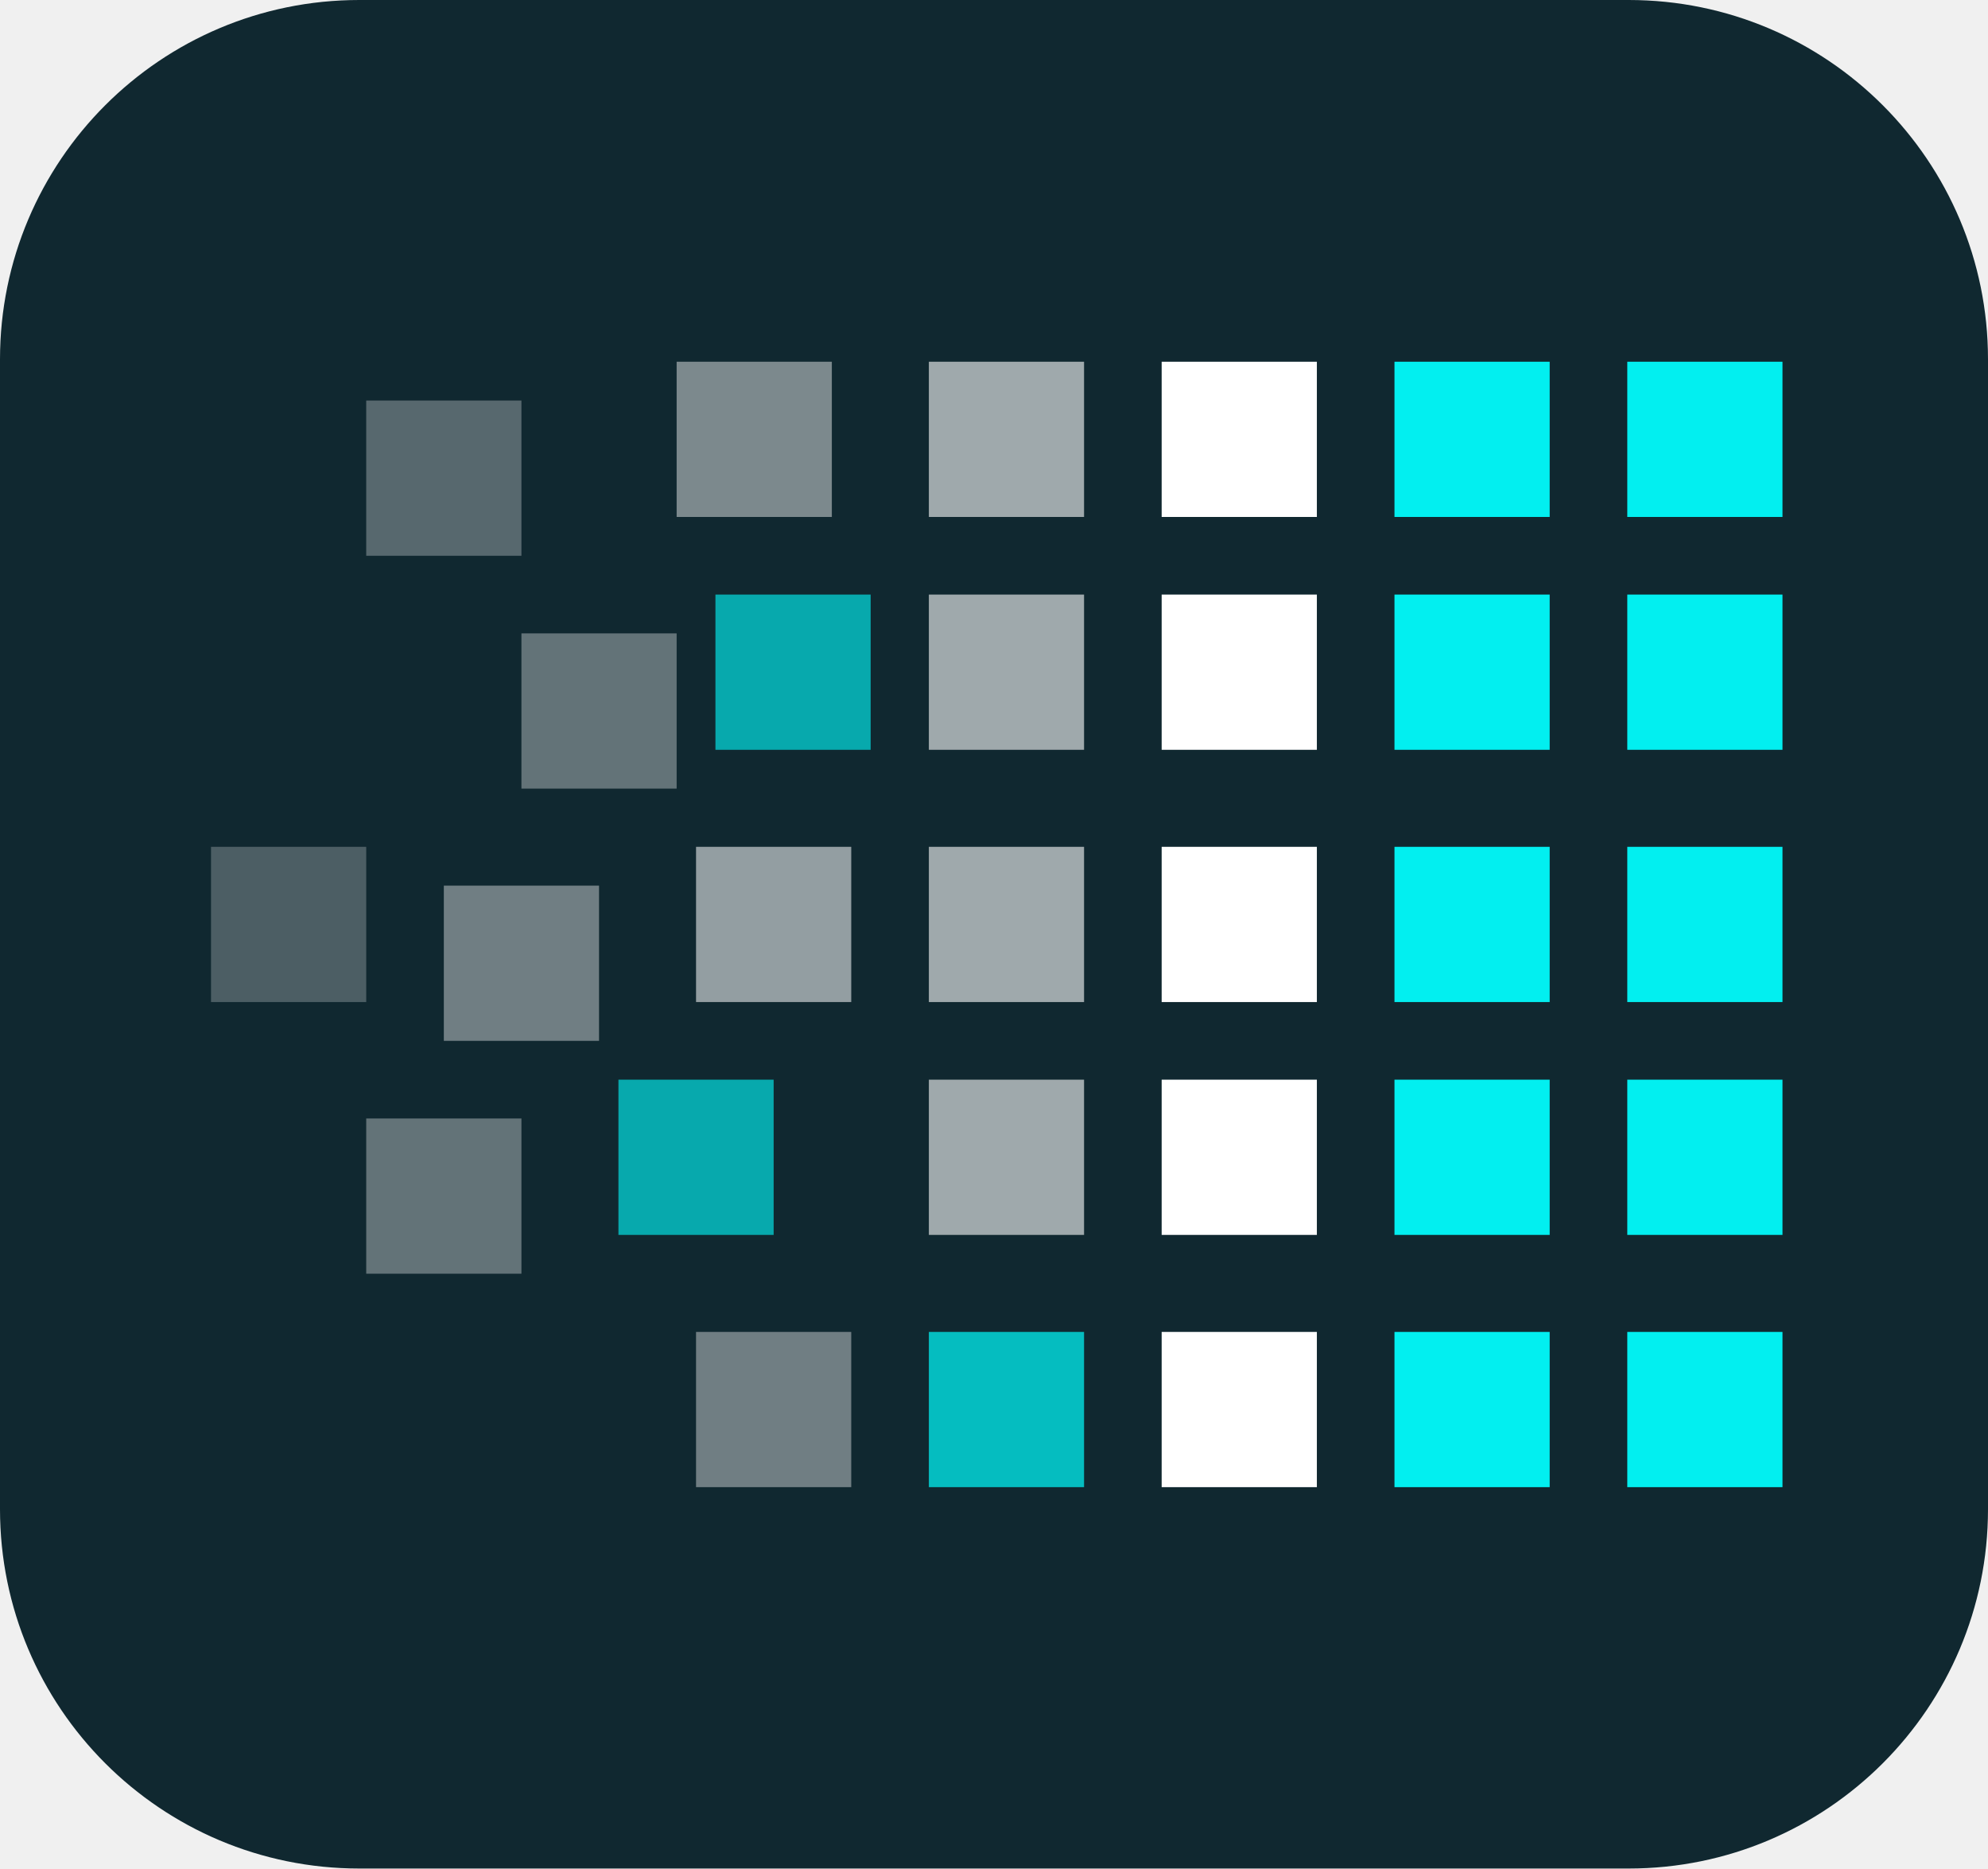
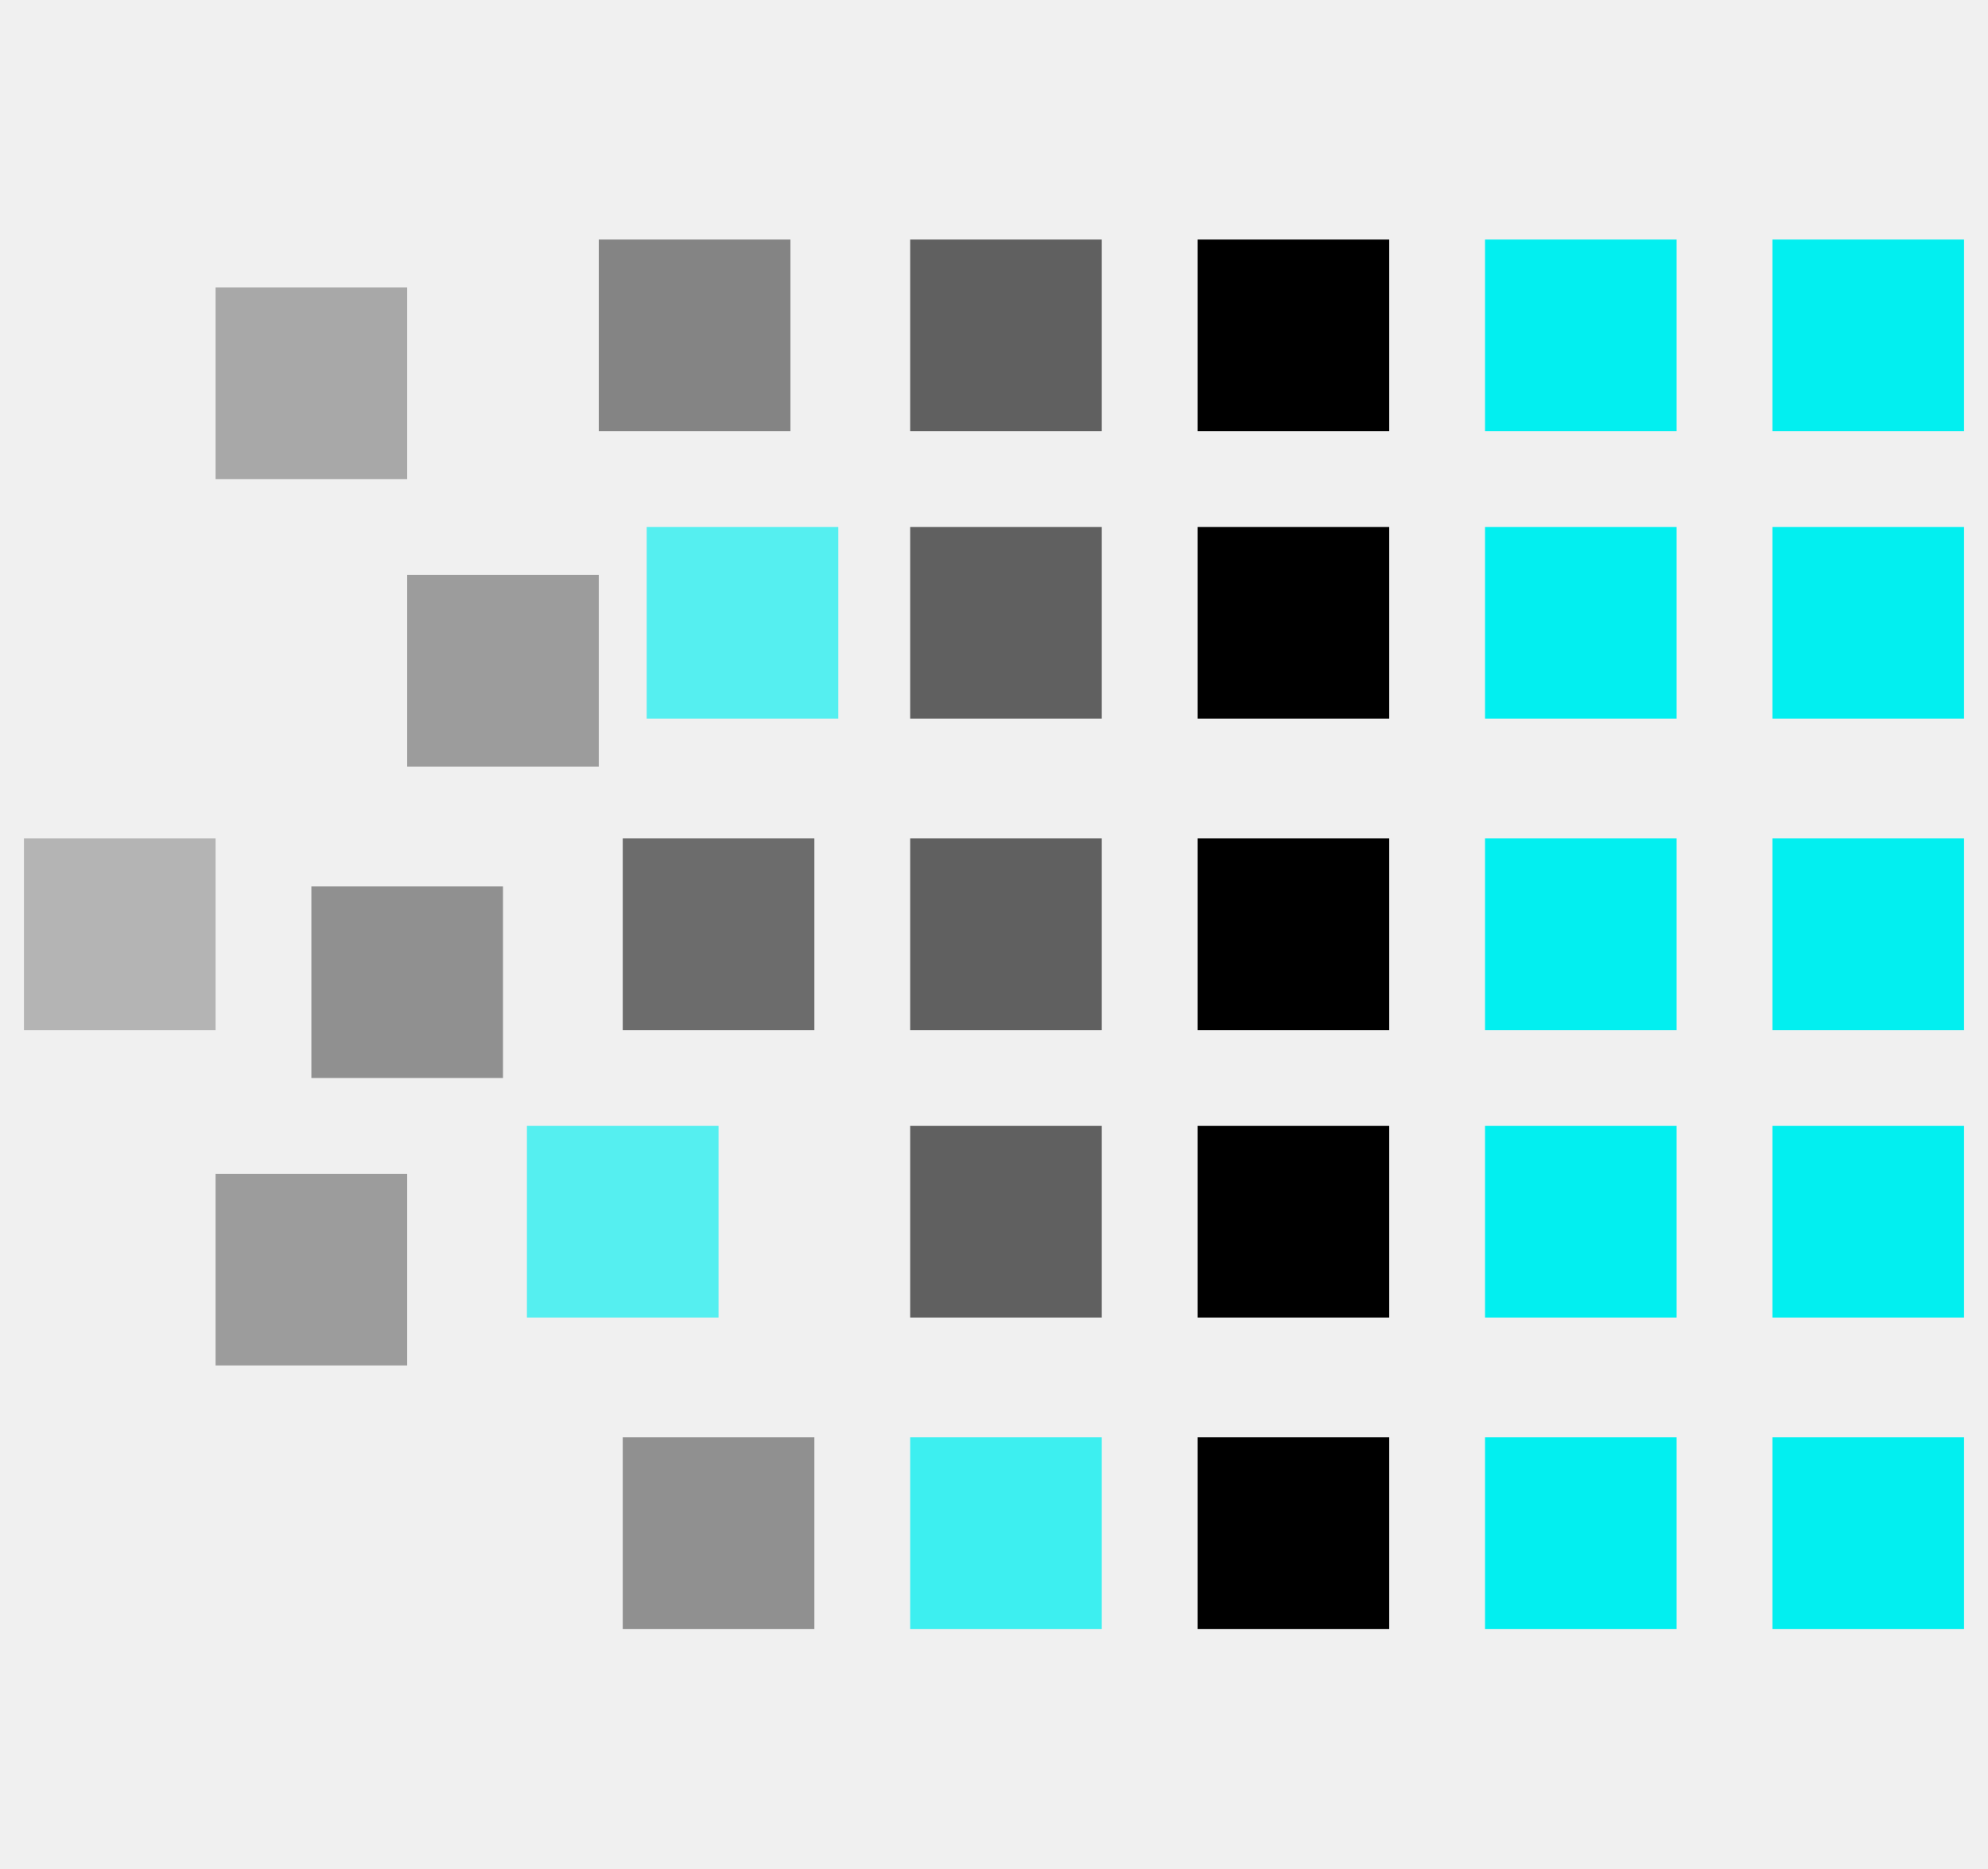
- <svg xmlns="http://www.w3.org/2000/svg" viewBox="0 0 166 156" role="img" aria-label="Universal Data Cleaner">
-   <rect width="166" height="156" rx="30" fill="#102830" />
-   <g transform="translate(16 14) scale(0.81)" fill="#ffffff">
+ <svg xmlns="http://www.w3.org/2000/svg" viewBox="0 0 166 156" fill="none" role="img" aria-label="Universal Data Cleaner">
+   <g fill="currentColor">
    <rect x="18" y="24" width="16" height="16" fill-opacity="0.30" />
    <rect x="50" y="20" width="16" height="16" fill-opacity="0.45" />
    <rect x="34" y="48" width="16" height="16" fill-opacity="0.35" />
    <rect x="2" y="70" width="16" height="16" fill-opacity="0.25" />
    <rect x="26" y="74" width="16" height="16" fill-opacity="0.40" />
    <rect x="52" y="70" width="16" height="16" fill-opacity="0.55" />
    <rect x="18" y="98" width="16" height="16" fill-opacity="0.35" />
    <rect x="52" y="120" width="16" height="16" fill-opacity="0.40" />
    <rect x="76" y="20" width="16" height="16" fill-opacity="0.60" />
    <rect x="76" y="44" width="16" height="16" fill-opacity="0.60" />
    <rect x="76" y="70" width="16" height="16" fill-opacity="0.60" />
    <rect x="76" y="94" width="16" height="16" fill-opacity="0.60" />
    <rect x="100" y="20" width="16" height="16" />
    <rect x="100" y="44" width="16" height="16" />
    <rect x="100" y="70" width="16" height="16" />
    <rect x="100" y="94" width="16" height="16" />
    <rect x="100" y="120" width="16" height="16" />
  </g>
-   <g transform="translate(16 14) scale(0.81)" fill="#02eff0">
+   <g class="brand-cells" fill="#02eff0">
    <rect x="54" y="44" width="16" height="16" fill-opacity="0.65" />
    <rect x="44" y="94" width="16" height="16" fill-opacity="0.65" />
    <rect x="76" y="120" width="16" height="16" fill-opacity="0.75" />
    <rect x="124" y="20" width="16" height="16" />
    <rect x="148" y="20" width="16" height="16" />
    <rect x="124" y="44" width="16" height="16" />
    <rect x="148" y="44" width="16" height="16" />
    <rect x="124" y="70" width="16" height="16" />
    <rect x="148" y="70" width="16" height="16" />
    <rect x="124" y="94" width="16" height="16" />
    <rect x="148" y="94" width="16" height="16" />
    <rect x="124" y="120" width="16" height="16" />
    <rect x="148" y="120" width="16" height="16" />
  </g>
</svg>
